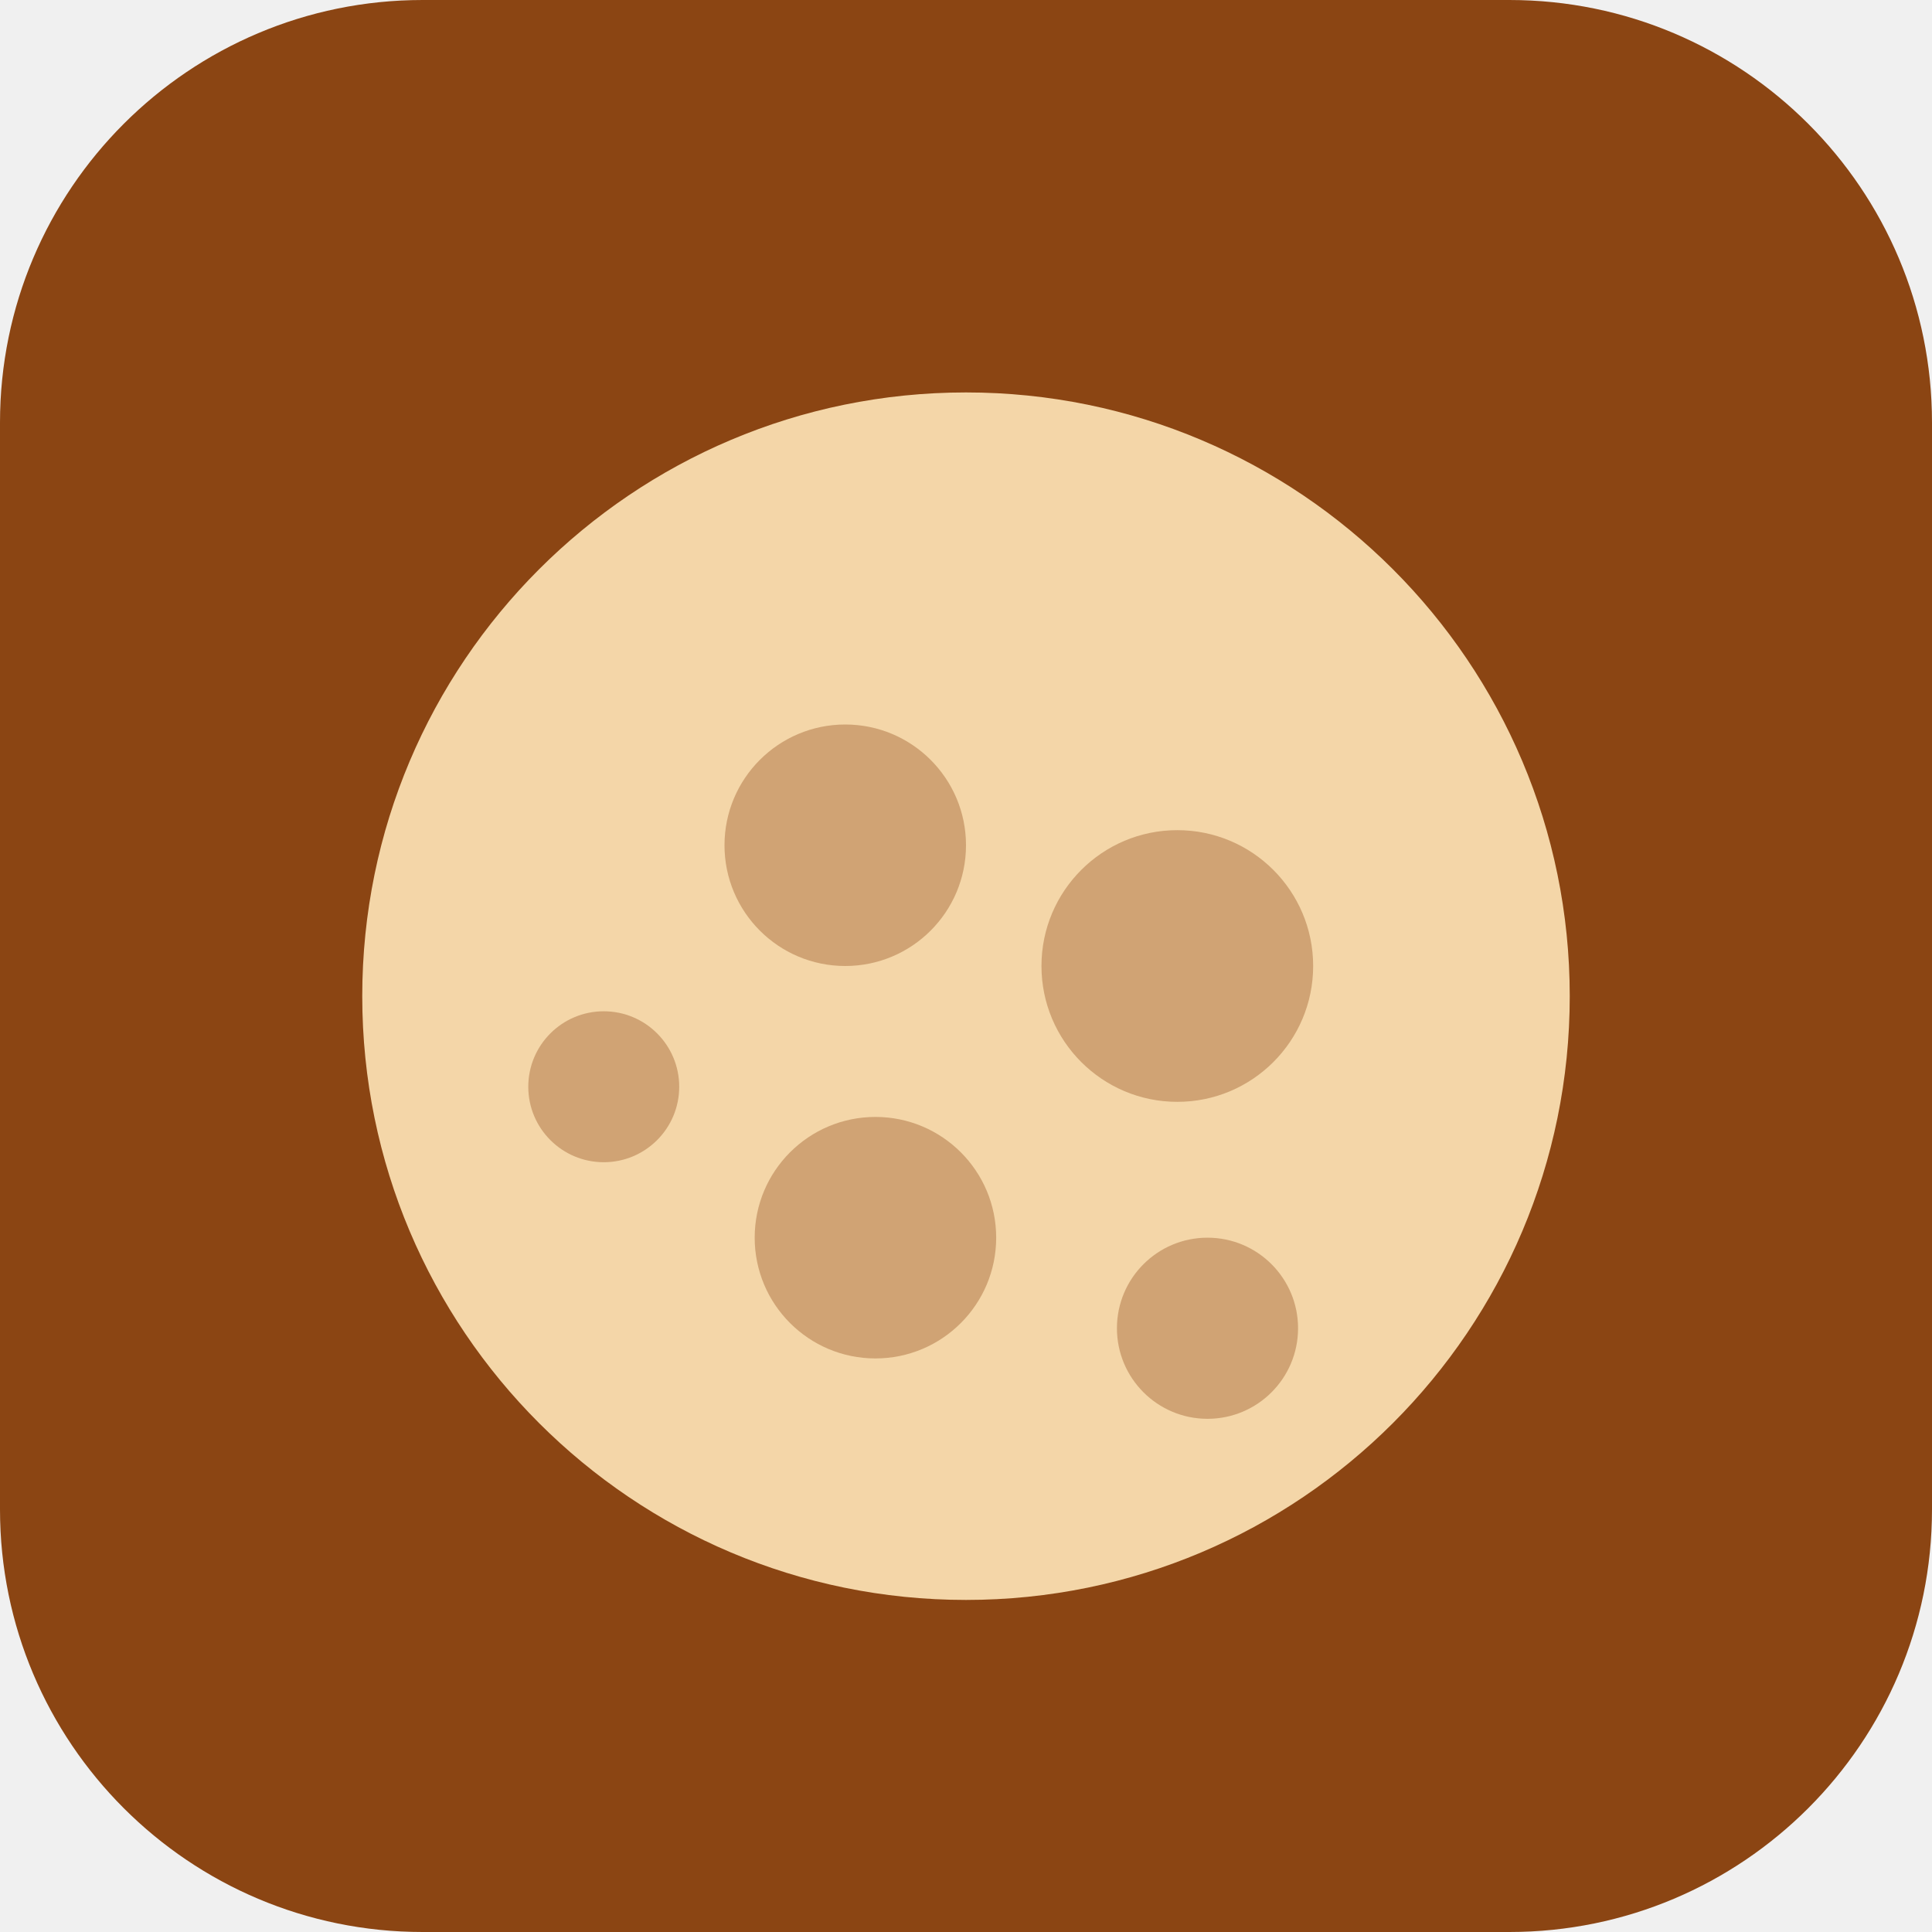
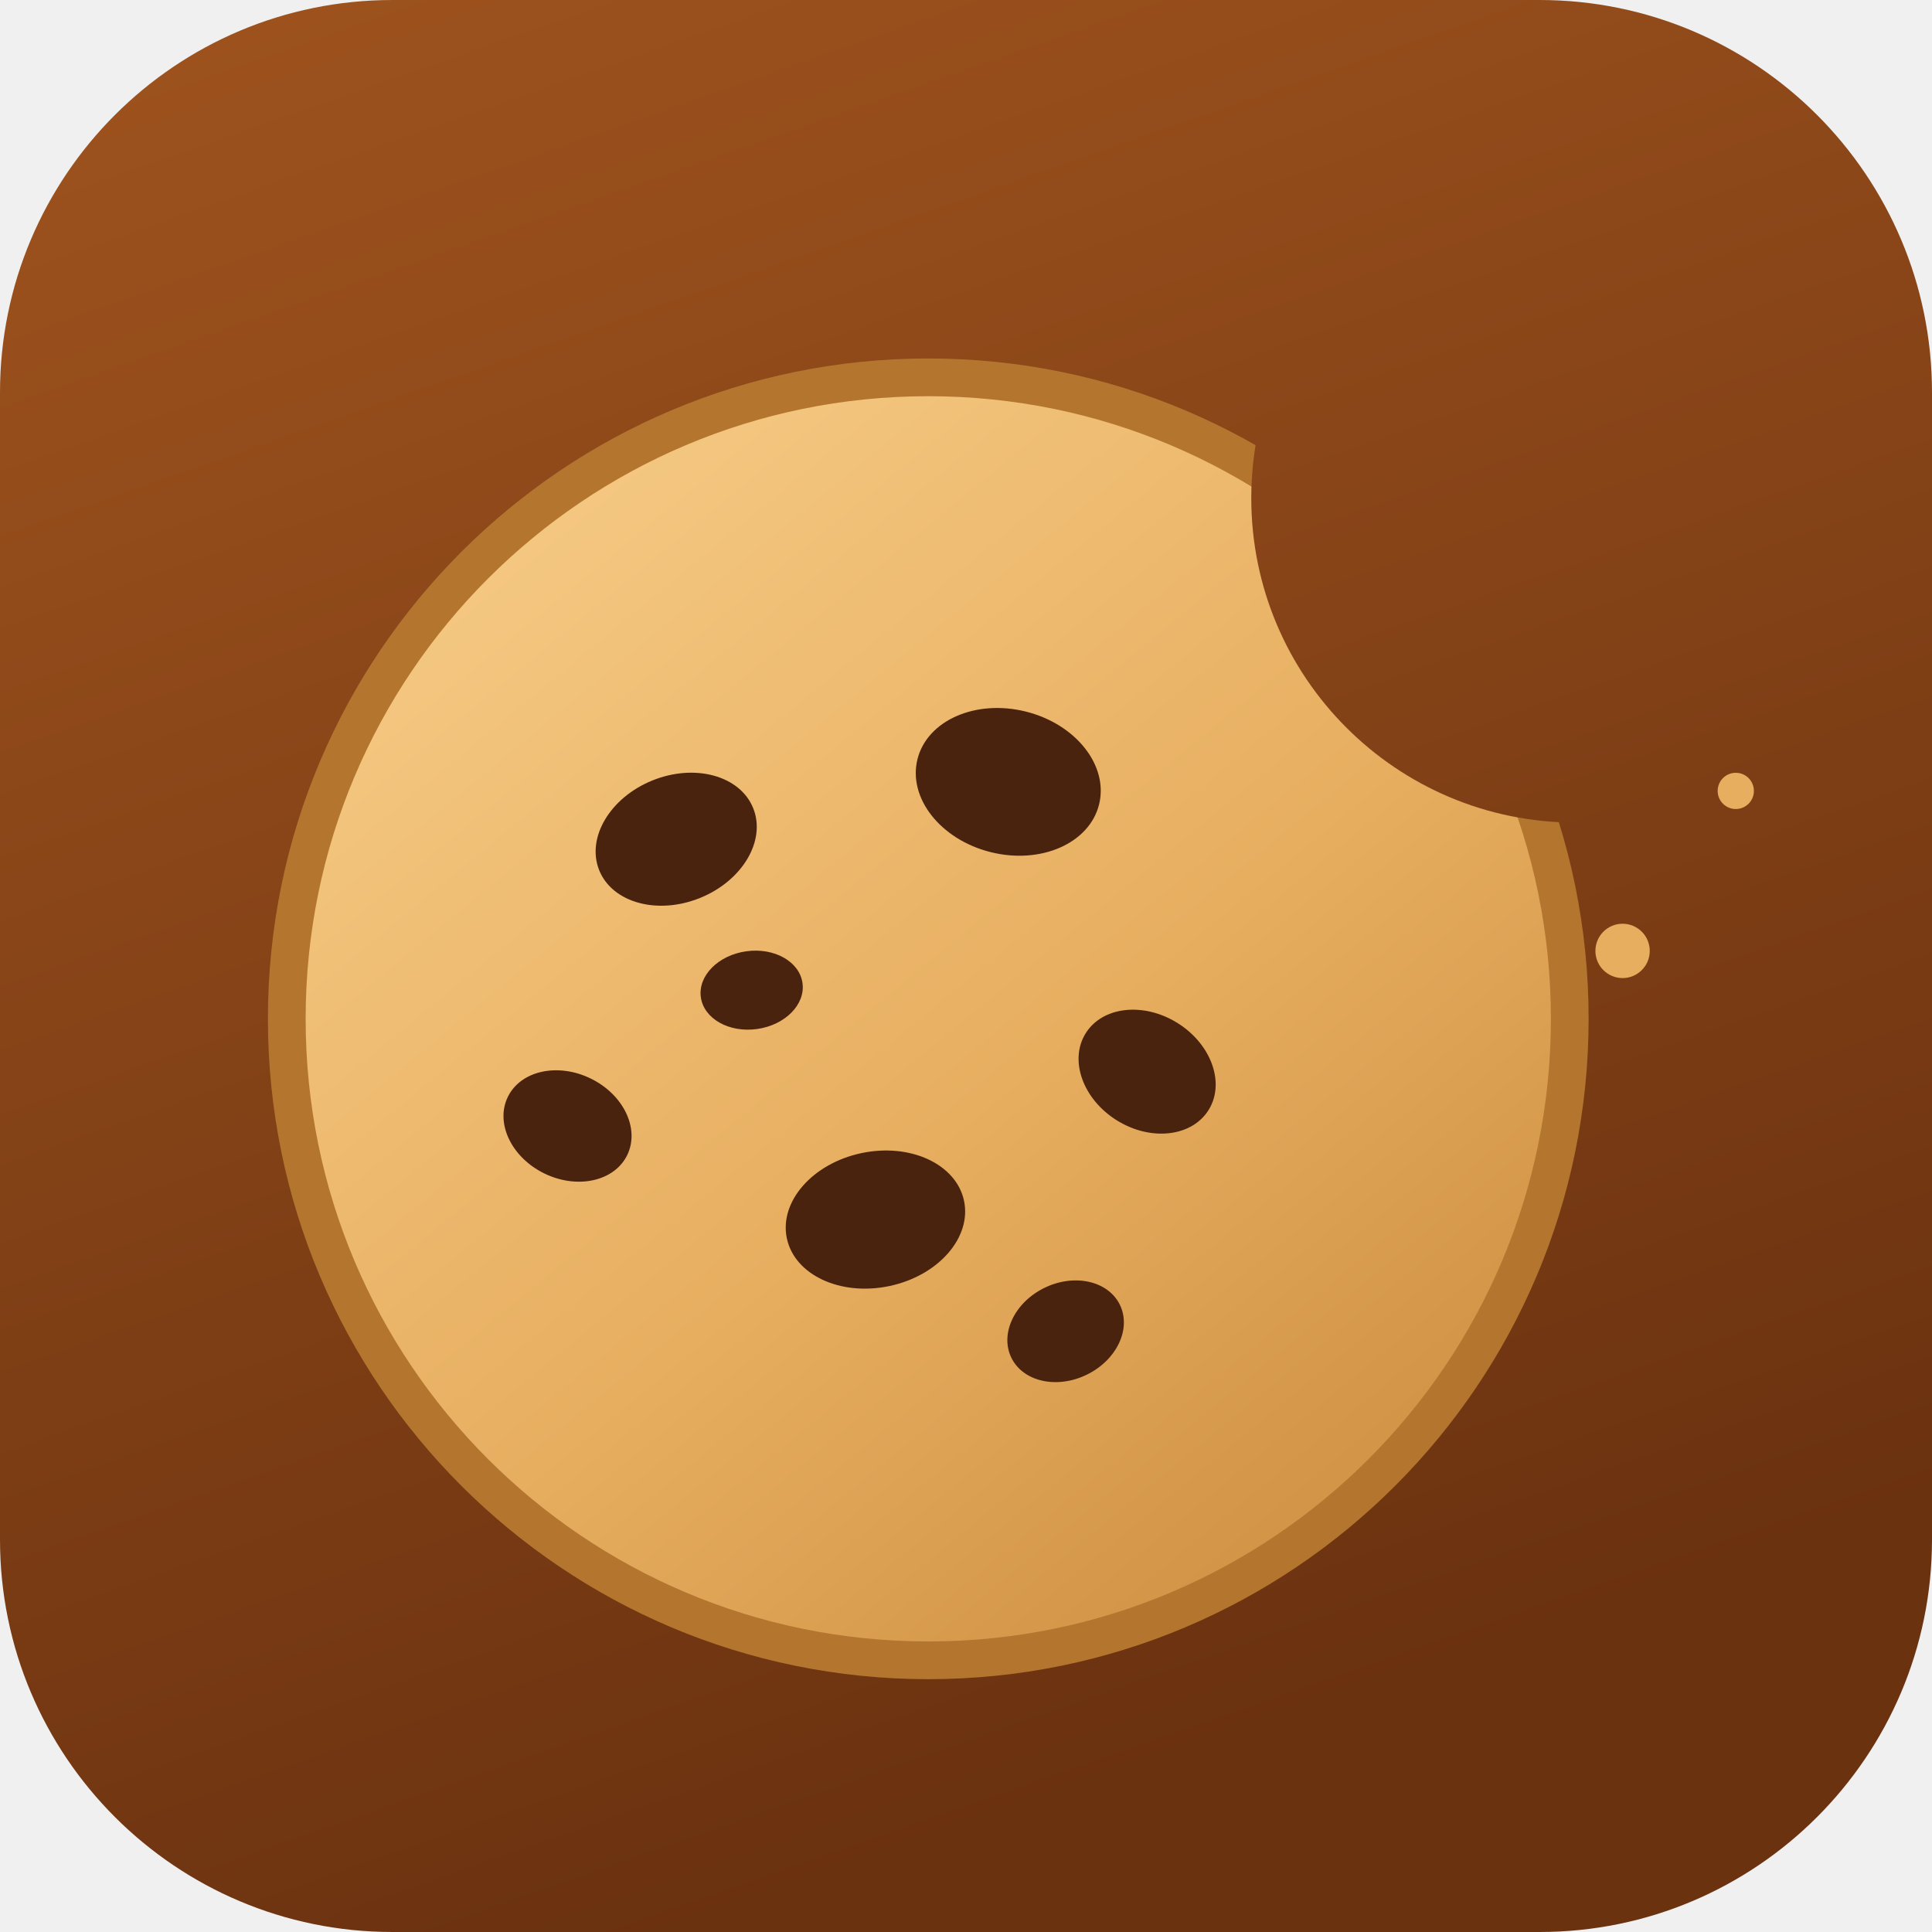
<svg xmlns="http://www.w3.org/2000/svg" viewBox="0 0 64 64">
-   <rect width="64" height="64" rx="14" fill="#8B4513" />
-   <circle cx="32" cy="33" r="20" fill="#F4D6A8" />
-   <circle cx="28" cy="28" r="4" fill="#8B4513" opacity="0.35" />
-   <circle cx="39" cy="32" r="4.5" fill="#8B4513" opacity="0.35" />
-   <circle cx="29" cy="41" r="4" fill="#8B4513" opacity="0.35" />
-   <circle cx="40" cy="44" r="3" fill="#8B4513" opacity="0.35" />
-   <circle cx="20" cy="36" r="2.5" fill="#8B4513" opacity="0.35" />
+   <defs>
+     <linearGradient id="bg" x1="0" y1="0" x2="0.35" y2="1">
+       <stop offset="0" stop-color="#A0541E" />
+       <stop offset="1" stop-color="#6B3210" />
+     </linearGradient>
+     <linearGradient id="dough" x1="0.15" y1="0.1" x2="0.85" y2="0.95">
+       <stop offset="0" stop-color="#F5C983" />
+       <stop offset="0.55" stop-color="#E7AE60" />
+       <stop offset="1" stop-color="#CE8F42" />
+     </linearGradient>
+     <mask id="bite">
+       <rect width="64" height="64" fill="#fff" />
+       <circle cx="52.2" cy="16.5" r="10.75" fill="#000" />
+     </mask>
+   </defs>
+   <rect width="64" height="64" rx="13" fill="url(#bg)" />
+   <g mask="url(#bite)">
+     <circle cx="30.75" cy="33.75" r="21.25" fill="url(#dough)" stroke="#B4762F" stroke-width="1.25" />
+     <g fill="#4A230E">
+       <ellipse cx="22.4" cy="27.8" rx="2.75" ry="2.1" transform="rotate(-22 22.4 27.8)" />
+       <ellipse cx="33.4" cy="25.9" rx="3.1" ry="2.4" transform="rotate(14 33.4 25.9)" />
+       <ellipse cx="18.8" cy="37.3" rx="2.2" ry="1.75" transform="rotate(26 18.8 37.3)" />
+       <ellipse cx="29" cy="40.4" rx="3" ry="2.25" transform="rotate(-12 29 40.4)" />
+       <ellipse cx="38" cy="35.5" rx="2.4" ry="1.9" transform="rotate(32 38 35.5)" />
+       <ellipse cx="24.9" cy="32.8" rx="1.7" ry="1.3" transform="rotate(-8 24.9 32.8)" />
+       <ellipse cx="35.3" cy="44.1" rx="2" ry="1.6" transform="rotate(-26 35.3 44.1)" />
+     </g>
+   </g>
+   <g fill="#E7AE60">
+     <circle cx="53.75" cy="31.5" r="0.9" />
+     <circle cx="57.5" cy="26.2" r="0.6" />
+   </g>
</svg>
